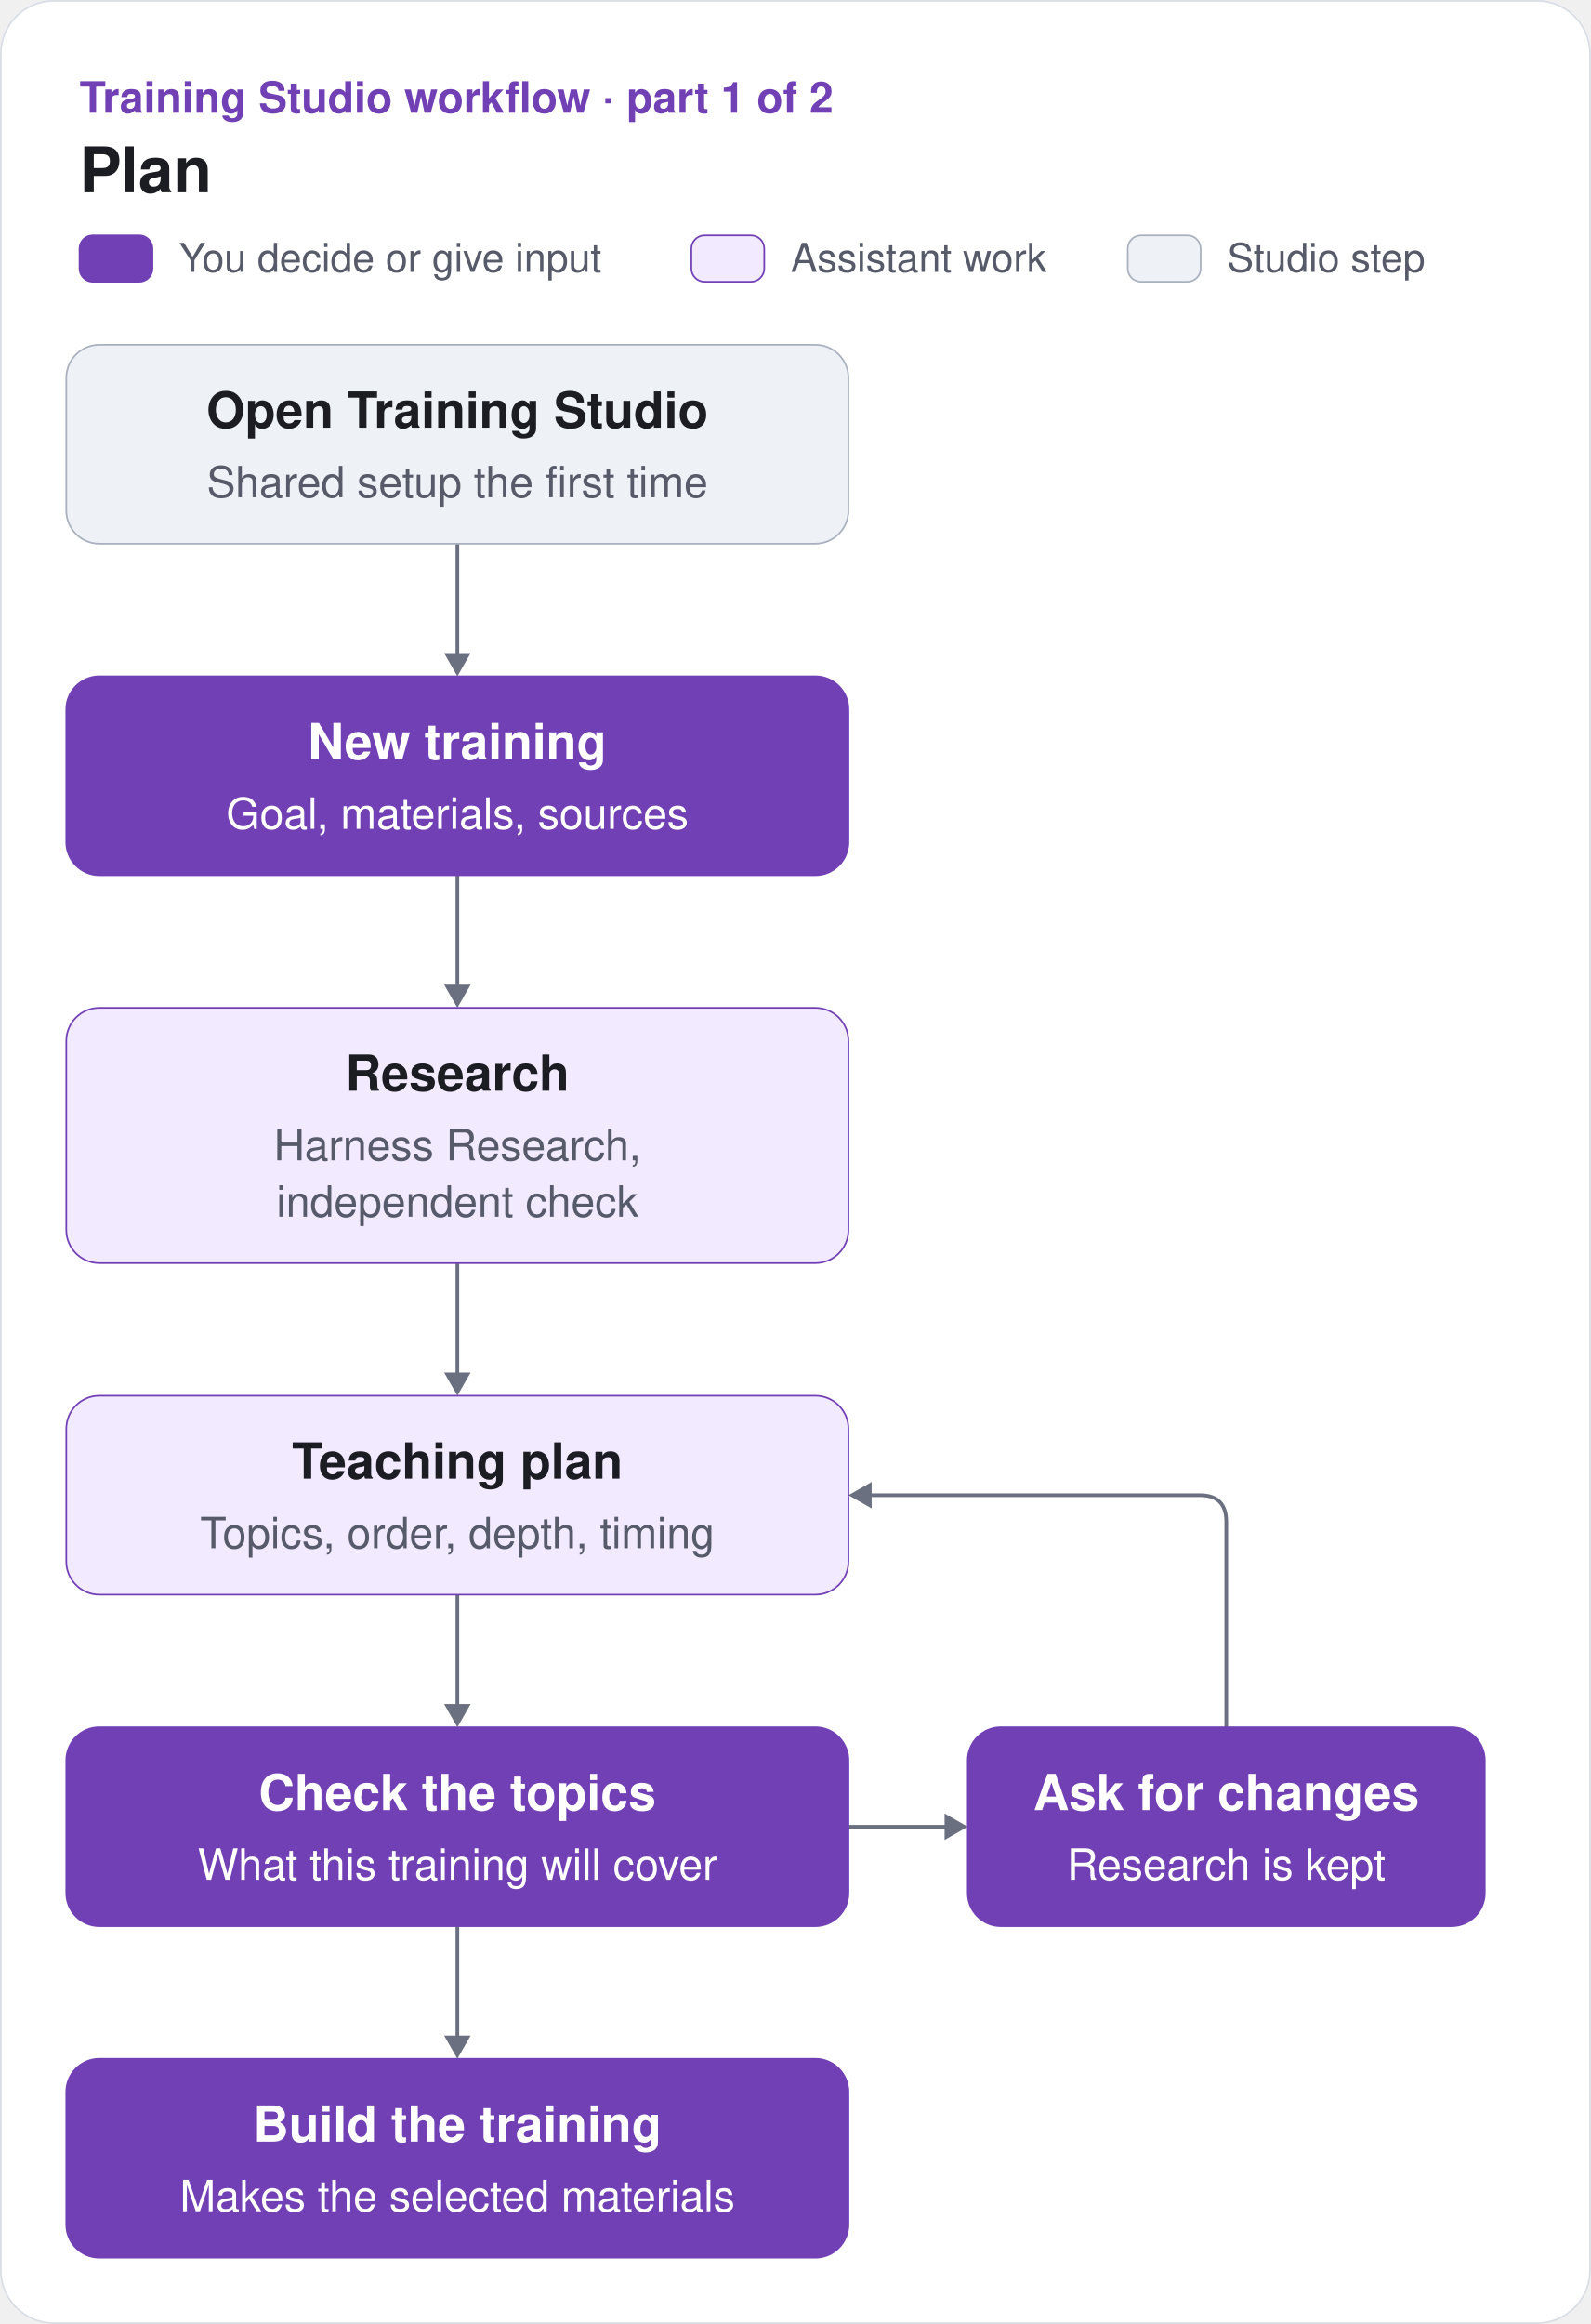
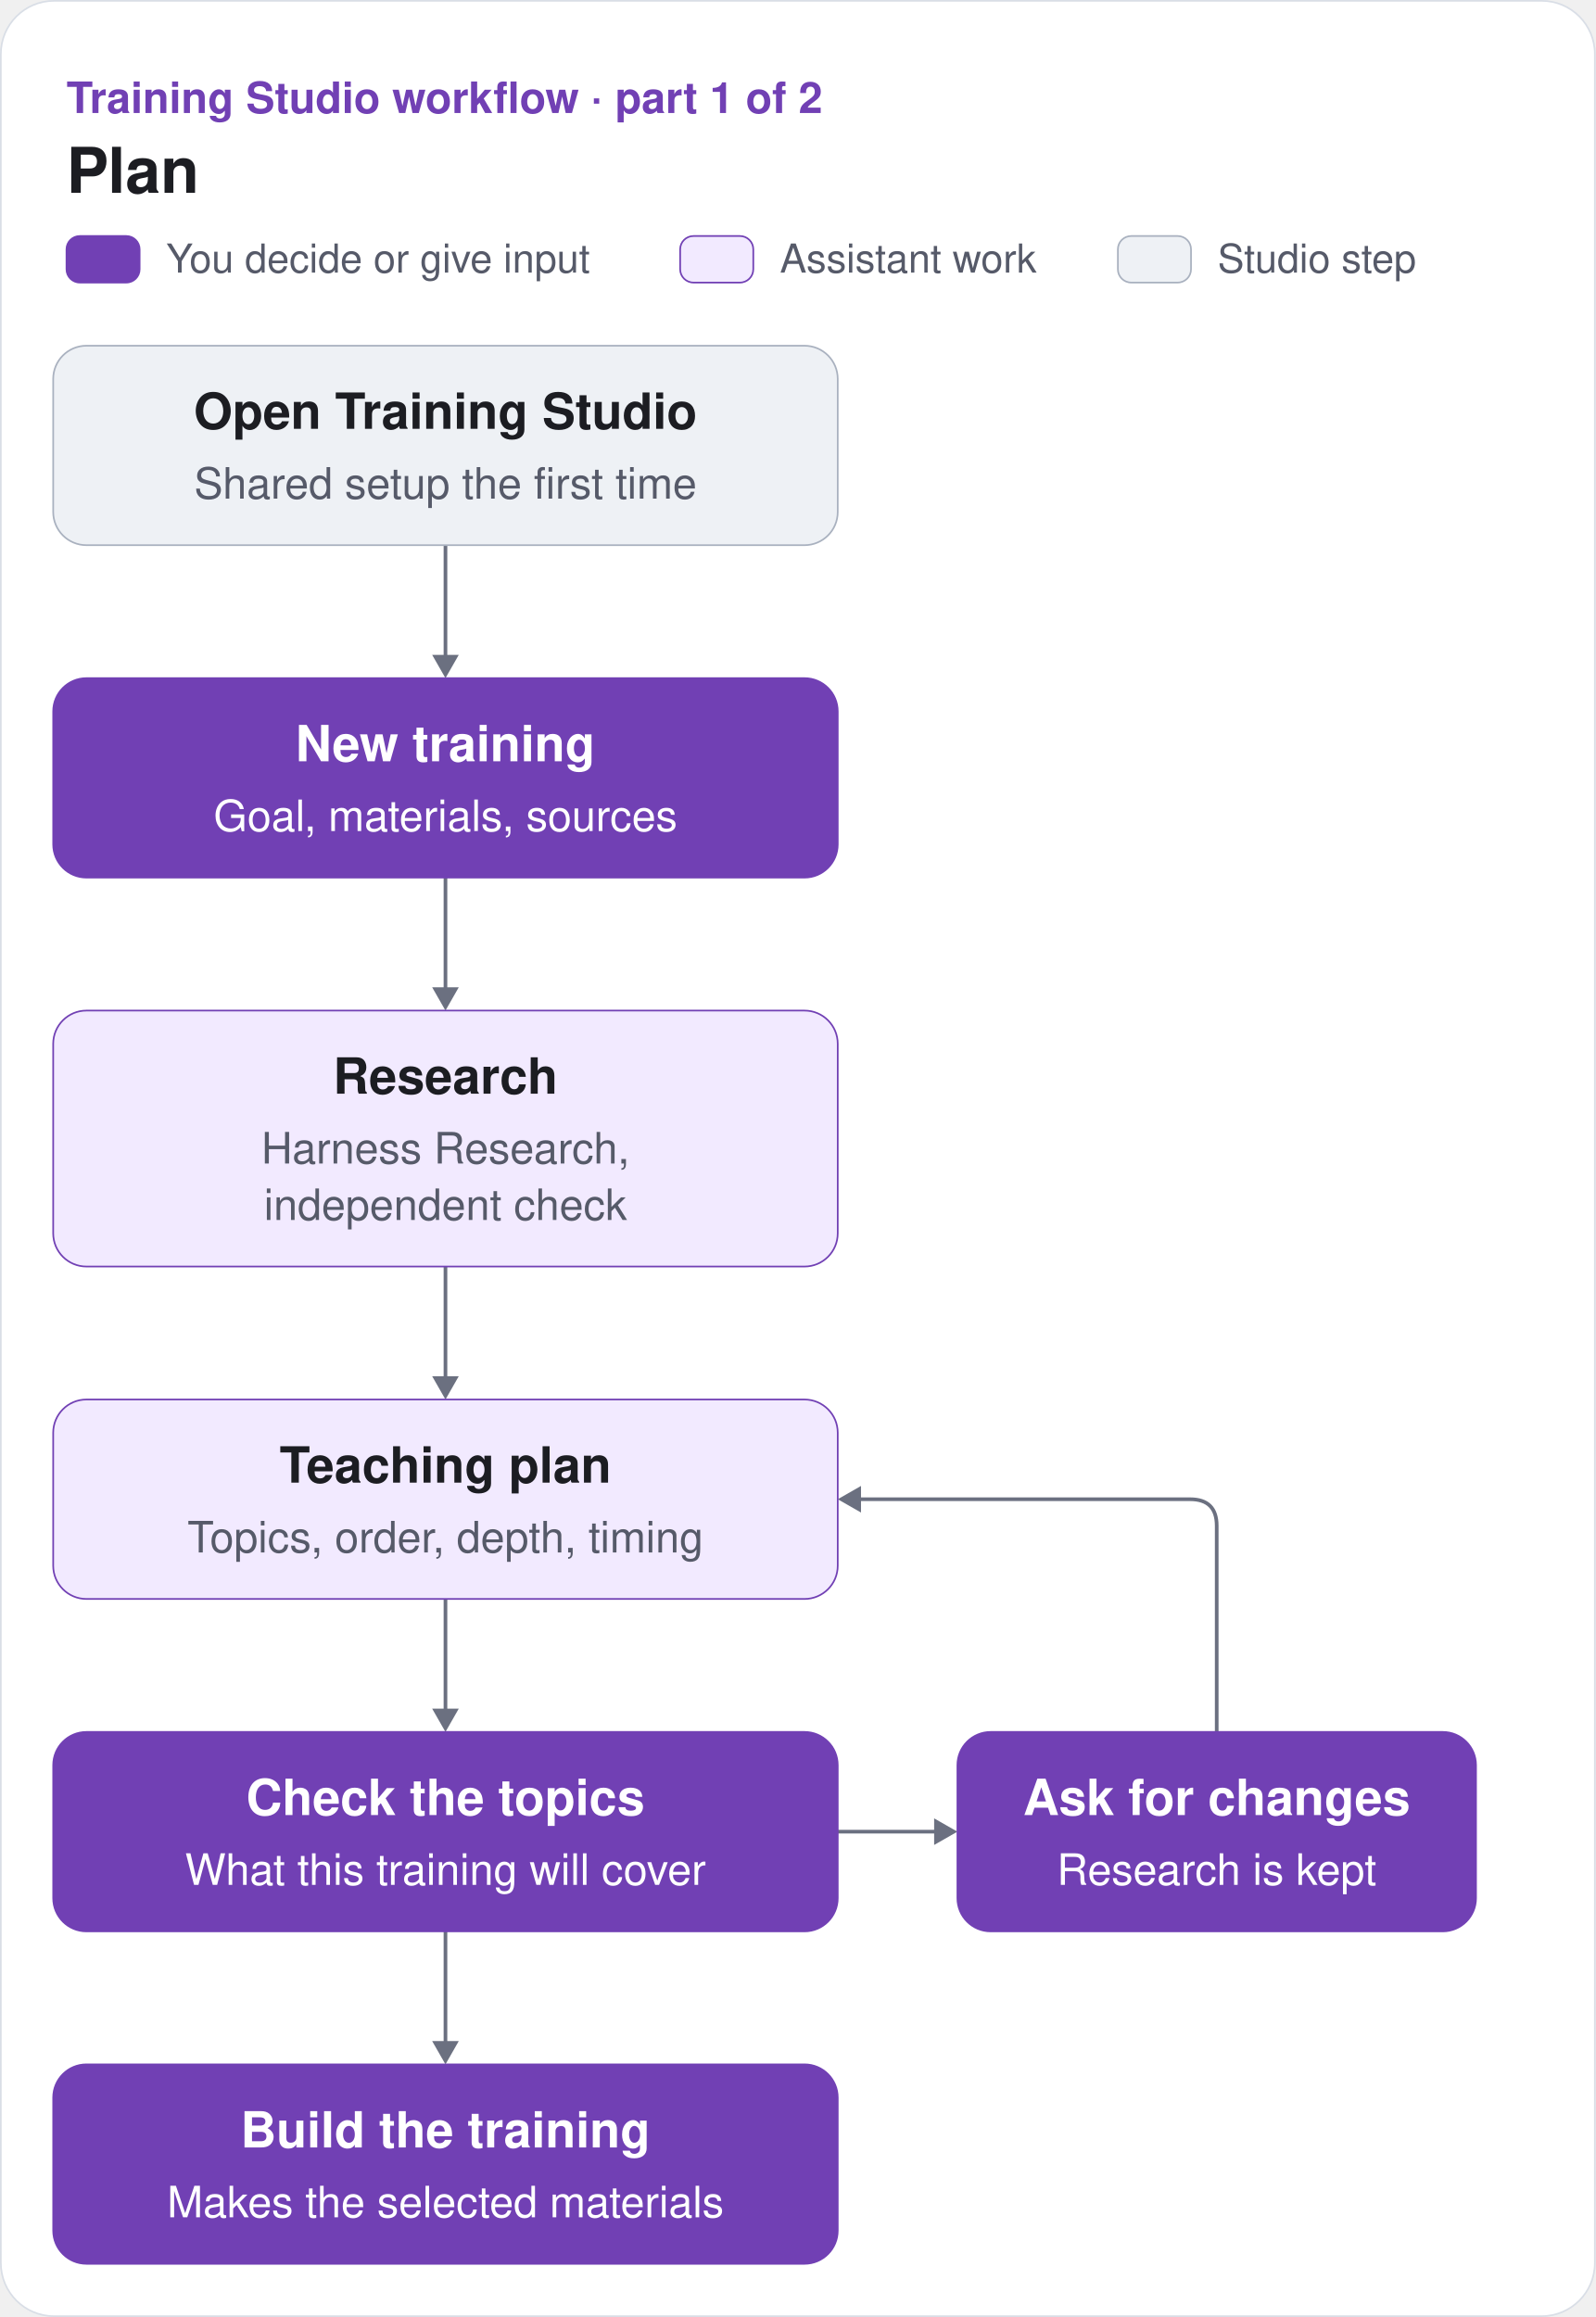
- <svg xmlns="http://www.w3.org/2000/svg" width="480" height="701" viewBox="0 0 480 701" role="img" aria-labelledby="title desc">
+ <svg xmlns="http://www.w3.org/2000/svg" width="480" height="697" viewBox="0 0 480 697" role="img" aria-labelledby="title desc">
  <style>svg{font-family:-apple-system,BlinkMacSystemFont,"SF Pro Text","Segoe UI",Helvetica,Arial,sans-serif}.title{font-weight:600}.bold{font-weight:700}.page,.you,.assistant,.studio{stroke-width:0.5}.wire{stroke-width:1.1}.page{fill:#ffffff;stroke:#d9dee6}.ink{fill:#1c1d22}.quiet{fill:#565a69}.accent-text{fill:#7140b4}.you{fill:#7140b4;stroke:#7140b4}.you-text{fill:#ffffff}.assistant{fill:#f2eaff;stroke:#7140b4}.studio{fill:#eef1f5;stroke:#a9b1bf}.wire{fill:none;stroke:#6b7080}.tip{fill:#6b7080}@media (prefers-color-scheme:dark){.page{fill:#191f29;stroke:#39404d}.ink{fill:#f3f4f8}.quiet{fill:#abb0c0}.accent-text{fill:#d2b1ff}.you{fill:#d2b1ff;stroke:#d2b1ff}.you-text{fill:#151c29}.assistant{fill:#342947;stroke:#d2b1ff}.studio{fill:#262d39;stroke:#5d6576}.wire{fill:none;stroke:#9aa0b0}.tip{fill:#9aa0b0}}</style>
-   <rect x="0.25" y="0.25" width="479.5" height="700.5" rx="16" class="page" />
-   <text x="24" y="34" font-size="13" class="accent-text title" text-anchor="start">Training Studio workflow · part 1 of 2</text>
-   <text x="24" y="58" font-size="19" class="ink bold" text-anchor="start">Plan</text>
-   <rect x="24" y="71" width="22" height="14" rx="4" class="you" />
-   <text x="54" y="82" font-size="12" class="quiet" text-anchor="start">You decide or give input</text>
-   <rect x="208.598" y="71" width="22" height="14" rx="4" class="assistant" />
-   <text x="238.598" y="82" font-size="12" class="quiet" text-anchor="start">Assistant work</text>
-   <rect x="340.271" y="71" width="22" height="14" rx="4" class="studio" />
-   <text x="370.271" y="82" font-size="12" class="quiet" text-anchor="start">Studio step</text>
-   <path d="M138 164L138 198" class="wire" />
-   <path d="M138 204l-4 -7h8z" class="tip" />
-   <path d="M138 264L138 298" class="wire" />
-   <path d="M138 304l-4 -7h8z" class="tip" />
-   <path d="M138 381L138 415" class="wire" />
-   <path d="M138 421l-4 -7h8z" class="tip" />
-   <path d="M138 481L138 515" class="wire" />
-   <path d="M138 521l-4 -7h8z" class="tip" />
-   <path d="M138 581L138 615" class="wire" />
-   <path d="M138 621l-4 -7h8z" class="tip" />
-   <path d="M256 551L286 551" class="wire" />
-   <path d="M292 551l-7 -4v8z" class="tip" />
-   <path d="M370 521L370 459Q370 451 362 451L262 451" class="wire" />
-   <path d="M256 451l7 -4v8z" class="tip" />
-   <rect x="20" y="104" width="236" height="60" rx="10" class="studio" />
-   <text x="138" y="129" font-size="15" class="ink bold" text-anchor="middle">Open Training Studio</text>
-   <text x="138" y="150" font-size="13" class="quiet" text-anchor="middle">Shared setup the first time</text>
-   <rect x="20" y="204" width="236" height="60" rx="10" class="you" />
-   <text x="138" y="229" font-size="15" class="you-text bold" text-anchor="middle">New training</text>
-   <text x="138" y="250" font-size="13" class="you-text" text-anchor="middle">Goal, materials, sources</text>
-   <rect x="20" y="304" width="236" height="77" rx="10" class="assistant" />
-   <text x="138" y="329" font-size="15" class="ink bold" text-anchor="middle">Research</text>
-   <text x="138" y="350" font-size="13" class="quiet" text-anchor="middle">Harness Research,</text>
-   <text x="138" y="367" font-size="13" class="quiet" text-anchor="middle">independent check</text>
-   <rect x="20" y="421" width="236" height="60" rx="10" class="assistant" />
-   <text x="138" y="446" font-size="15" class="ink bold" text-anchor="middle">Teaching plan</text>
-   <text x="138" y="467" font-size="13" class="quiet" text-anchor="middle">Topics, order, depth, timing</text>
-   <rect x="20" y="521" width="236" height="60" rx="10" class="you" />
-   <text x="138" y="546" font-size="15" class="you-text bold" text-anchor="middle">Check the topics</text>
-   <text x="138" y="567" font-size="13" class="you-text" text-anchor="middle">What this training will cover</text>
-   <rect x="20" y="621" width="236" height="60" rx="10" class="you" />
-   <text x="138" y="646" font-size="15" class="you-text bold" text-anchor="middle">Build the training</text>
-   <text x="138" y="667" font-size="13" class="you-text" text-anchor="middle">Makes the selected materials</text>
-   <rect x="292" y="521" width="156" height="60" rx="10" class="you" />
-   <text x="370" y="546" font-size="15" class="you-text bold" text-anchor="middle">Ask for changes</text>
-   <text x="370" y="567" font-size="13" class="you-text" text-anchor="middle">Research is kept</text>
+   <rect x="0.25" y="0.25" width="479.5" height="696.5" rx="16" class="page" />
+   <text x="20" y="34" font-size="13" class="accent-text title" text-anchor="start">Training Studio workflow · part 1 of 2</text>
+   <text x="20" y="58" font-size="19" class="ink bold" text-anchor="start">Plan</text>
+   <rect x="20" y="71" width="22" height="14" rx="4" class="you" />
+   <text x="50" y="82" font-size="12" class="quiet" text-anchor="start">You decide or give input</text>
+   <rect x="204.598" y="71" width="22" height="14" rx="4" class="assistant" />
+   <text x="234.598" y="82" font-size="12" class="quiet" text-anchor="start">Assistant work</text>
+   <rect x="336.271" y="71" width="22" height="14" rx="4" class="studio" />
+   <text x="366.271" y="82" font-size="12" class="quiet" text-anchor="start">Studio step</text>
+   <path d="M134 164L134 198" class="wire" />
+   <path d="M134 204l-4 -7h8z" class="tip" />
+   <path d="M134 264L134 298" class="wire" />
+   <path d="M134 304l-4 -7h8z" class="tip" />
+   <path d="M134 381L134 415" class="wire" />
+   <path d="M134 421l-4 -7h8z" class="tip" />
+   <path d="M134 481L134 515" class="wire" />
+   <path d="M134 521l-4 -7h8z" class="tip" />
+   <path d="M134 581L134 615" class="wire" />
+   <path d="M134 621l-4 -7h8z" class="tip" />
+   <path d="M252 551L282 551" class="wire" />
+   <path d="M288 551l-7 -4v8z" class="tip" />
+   <path d="M366 521L366 459Q366 451 358 451L258 451" class="wire" />
+   <path d="M252 451l7 -4v8z" class="tip" />
+   <rect x="16" y="104" width="236" height="60" rx="10" class="studio" />
+   <text x="134" y="129" font-size="15" class="ink bold" text-anchor="middle">Open Training Studio</text>
+   <text x="134" y="150" font-size="13" class="quiet" text-anchor="middle">Shared setup the first time</text>
+   <rect x="16" y="204" width="236" height="60" rx="10" class="you" />
+   <text x="134" y="229" font-size="15" class="you-text bold" text-anchor="middle">New training</text>
+   <text x="134" y="250" font-size="13" class="you-text" text-anchor="middle">Goal, materials, sources</text>
+   <rect x="16" y="304" width="236" height="77" rx="10" class="assistant" />
+   <text x="134" y="329" font-size="15" class="ink bold" text-anchor="middle">Research</text>
+   <text x="134" y="350" font-size="13" class="quiet" text-anchor="middle">Harness Research,</text>
+   <text x="134" y="367" font-size="13" class="quiet" text-anchor="middle">independent check</text>
+   <rect x="16" y="421" width="236" height="60" rx="10" class="assistant" />
+   <text x="134" y="446" font-size="15" class="ink bold" text-anchor="middle">Teaching plan</text>
+   <text x="134" y="467" font-size="13" class="quiet" text-anchor="middle">Topics, order, depth, timing</text>
+   <rect x="16" y="521" width="236" height="60" rx="10" class="you" />
+   <text x="134" y="546" font-size="15" class="you-text bold" text-anchor="middle">Check the topics</text>
+   <text x="134" y="567" font-size="13" class="you-text" text-anchor="middle">What this training will cover</text>
+   <rect x="16" y="621" width="236" height="60" rx="10" class="you" />
+   <text x="134" y="646" font-size="15" class="you-text bold" text-anchor="middle">Build the training</text>
+   <text x="134" y="667" font-size="13" class="you-text" text-anchor="middle">Makes the selected materials</text>
+   <rect x="288" y="521" width="156" height="60" rx="10" class="you" />
+   <text x="366" y="546" font-size="15" class="you-text bold" text-anchor="middle">Ask for changes</text>
+   <text x="366" y="567" font-size="13" class="you-text" text-anchor="middle">Research is kept</text>
</svg>
